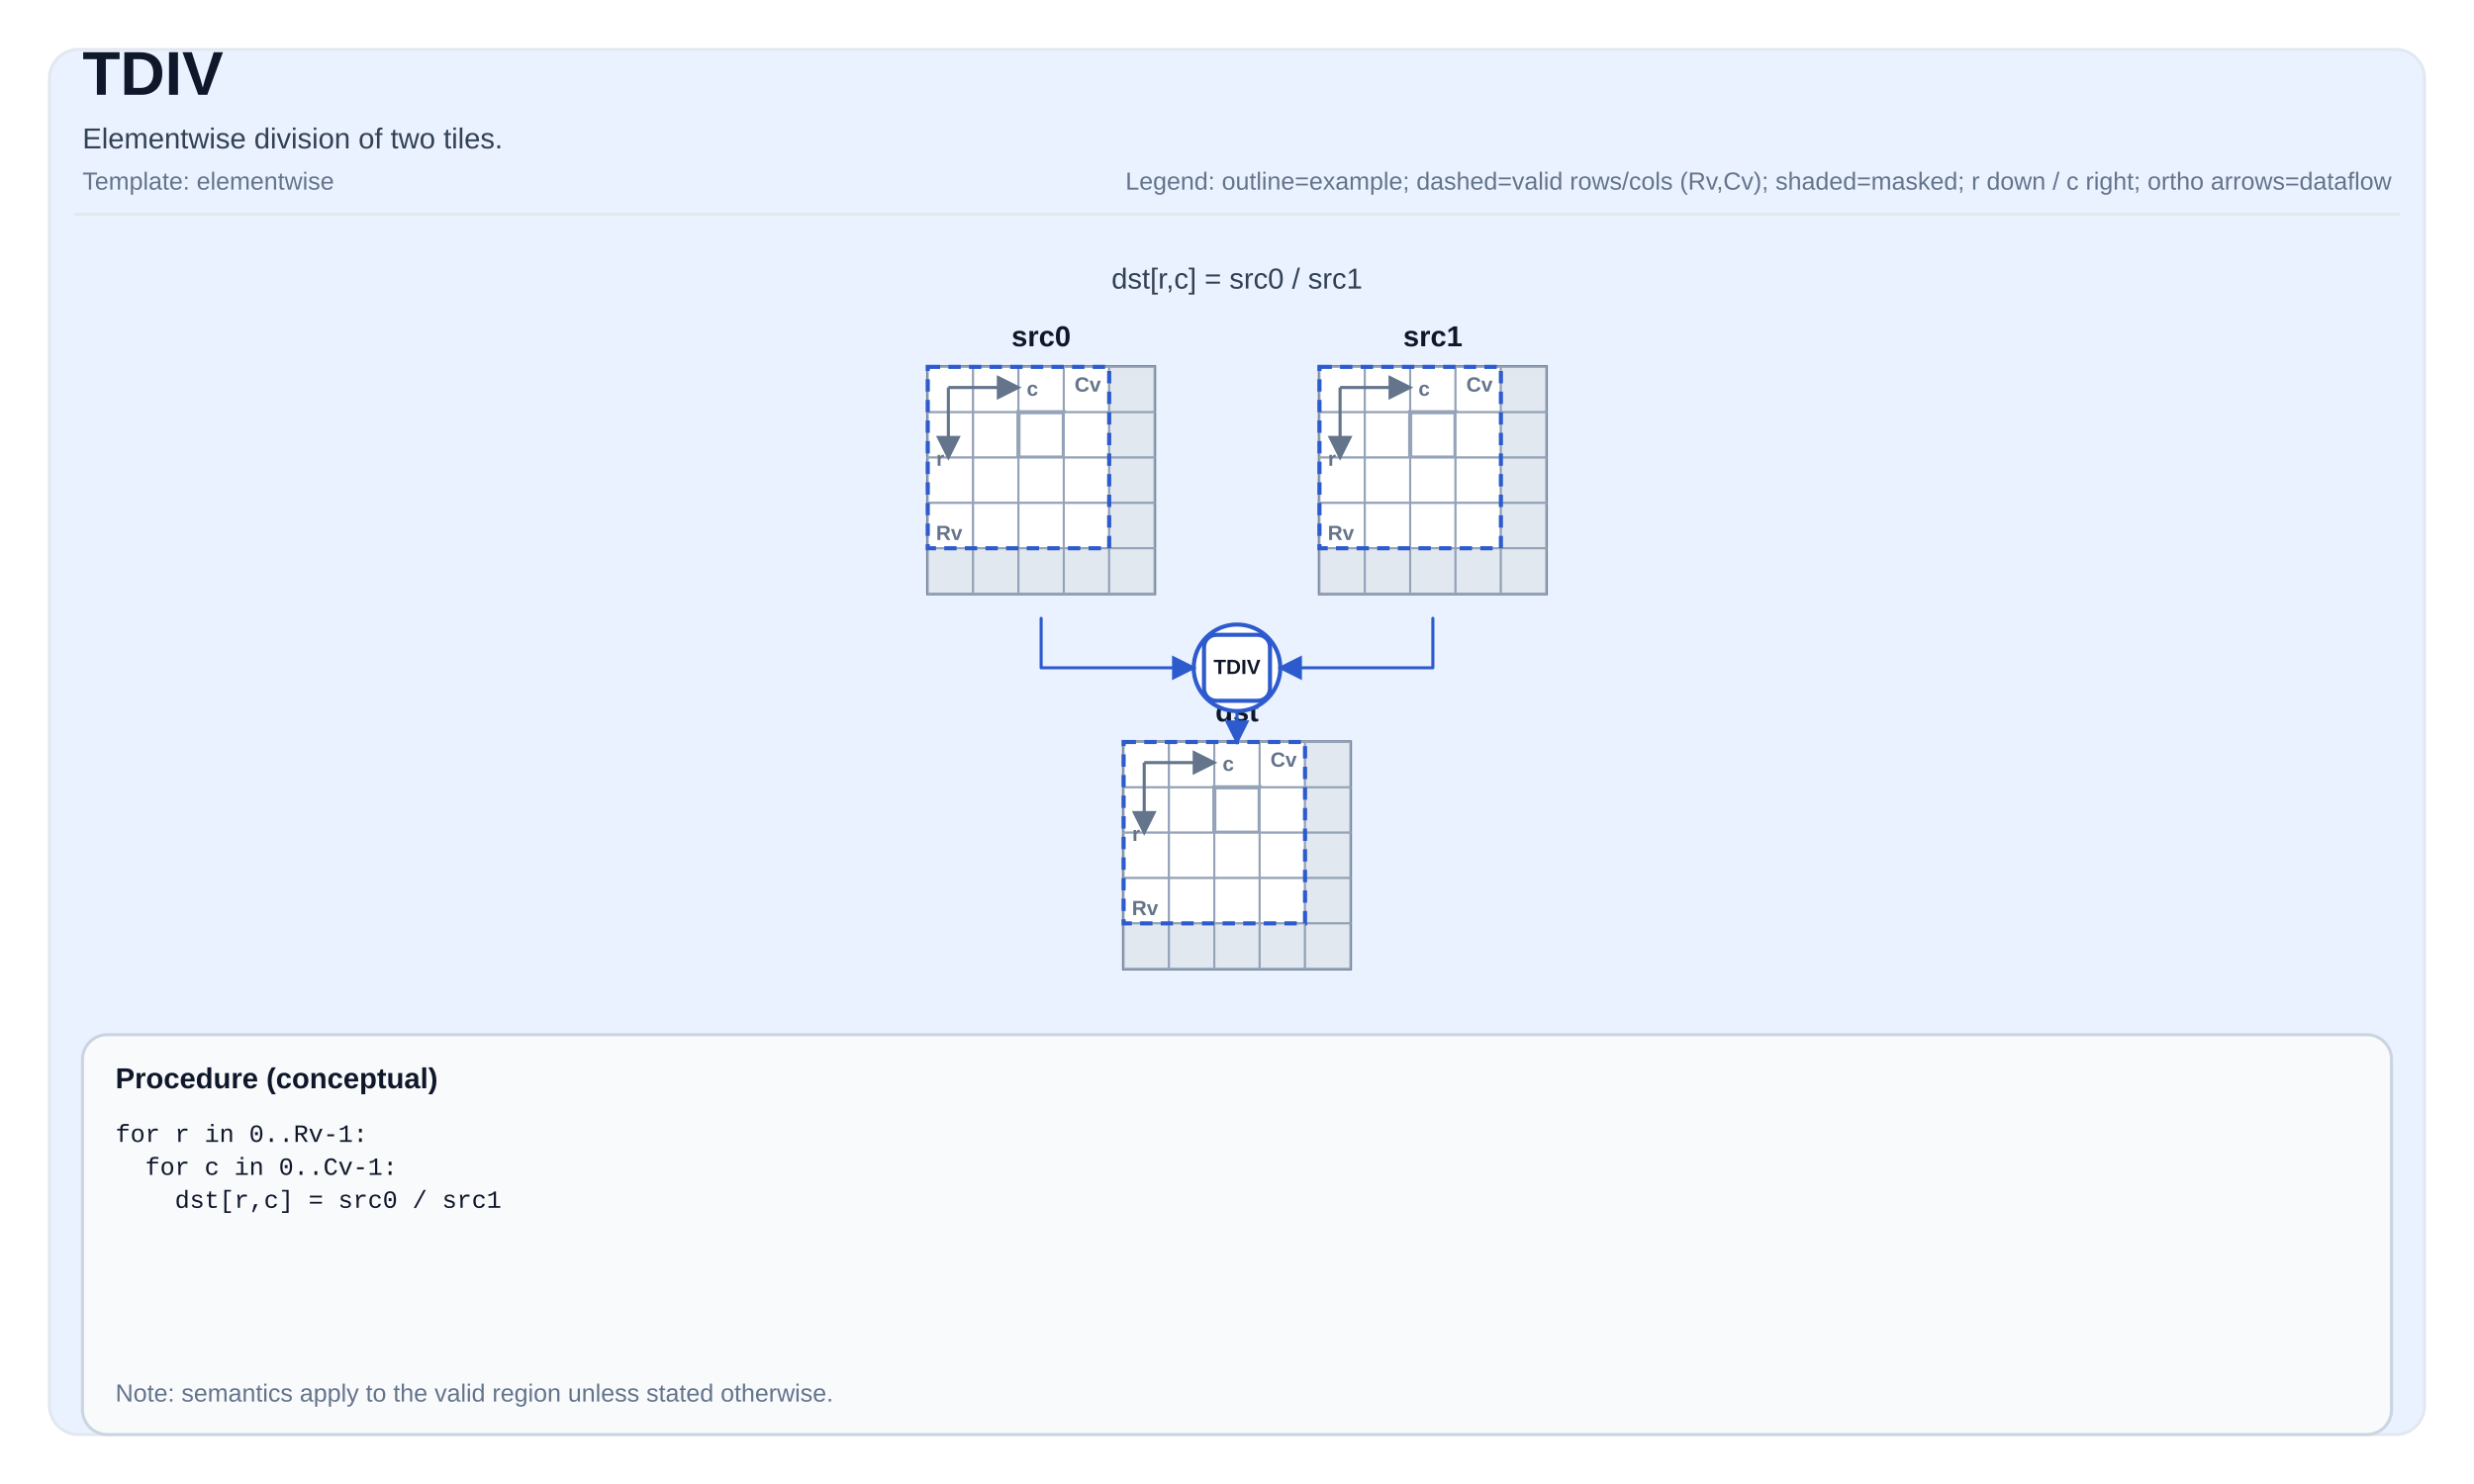
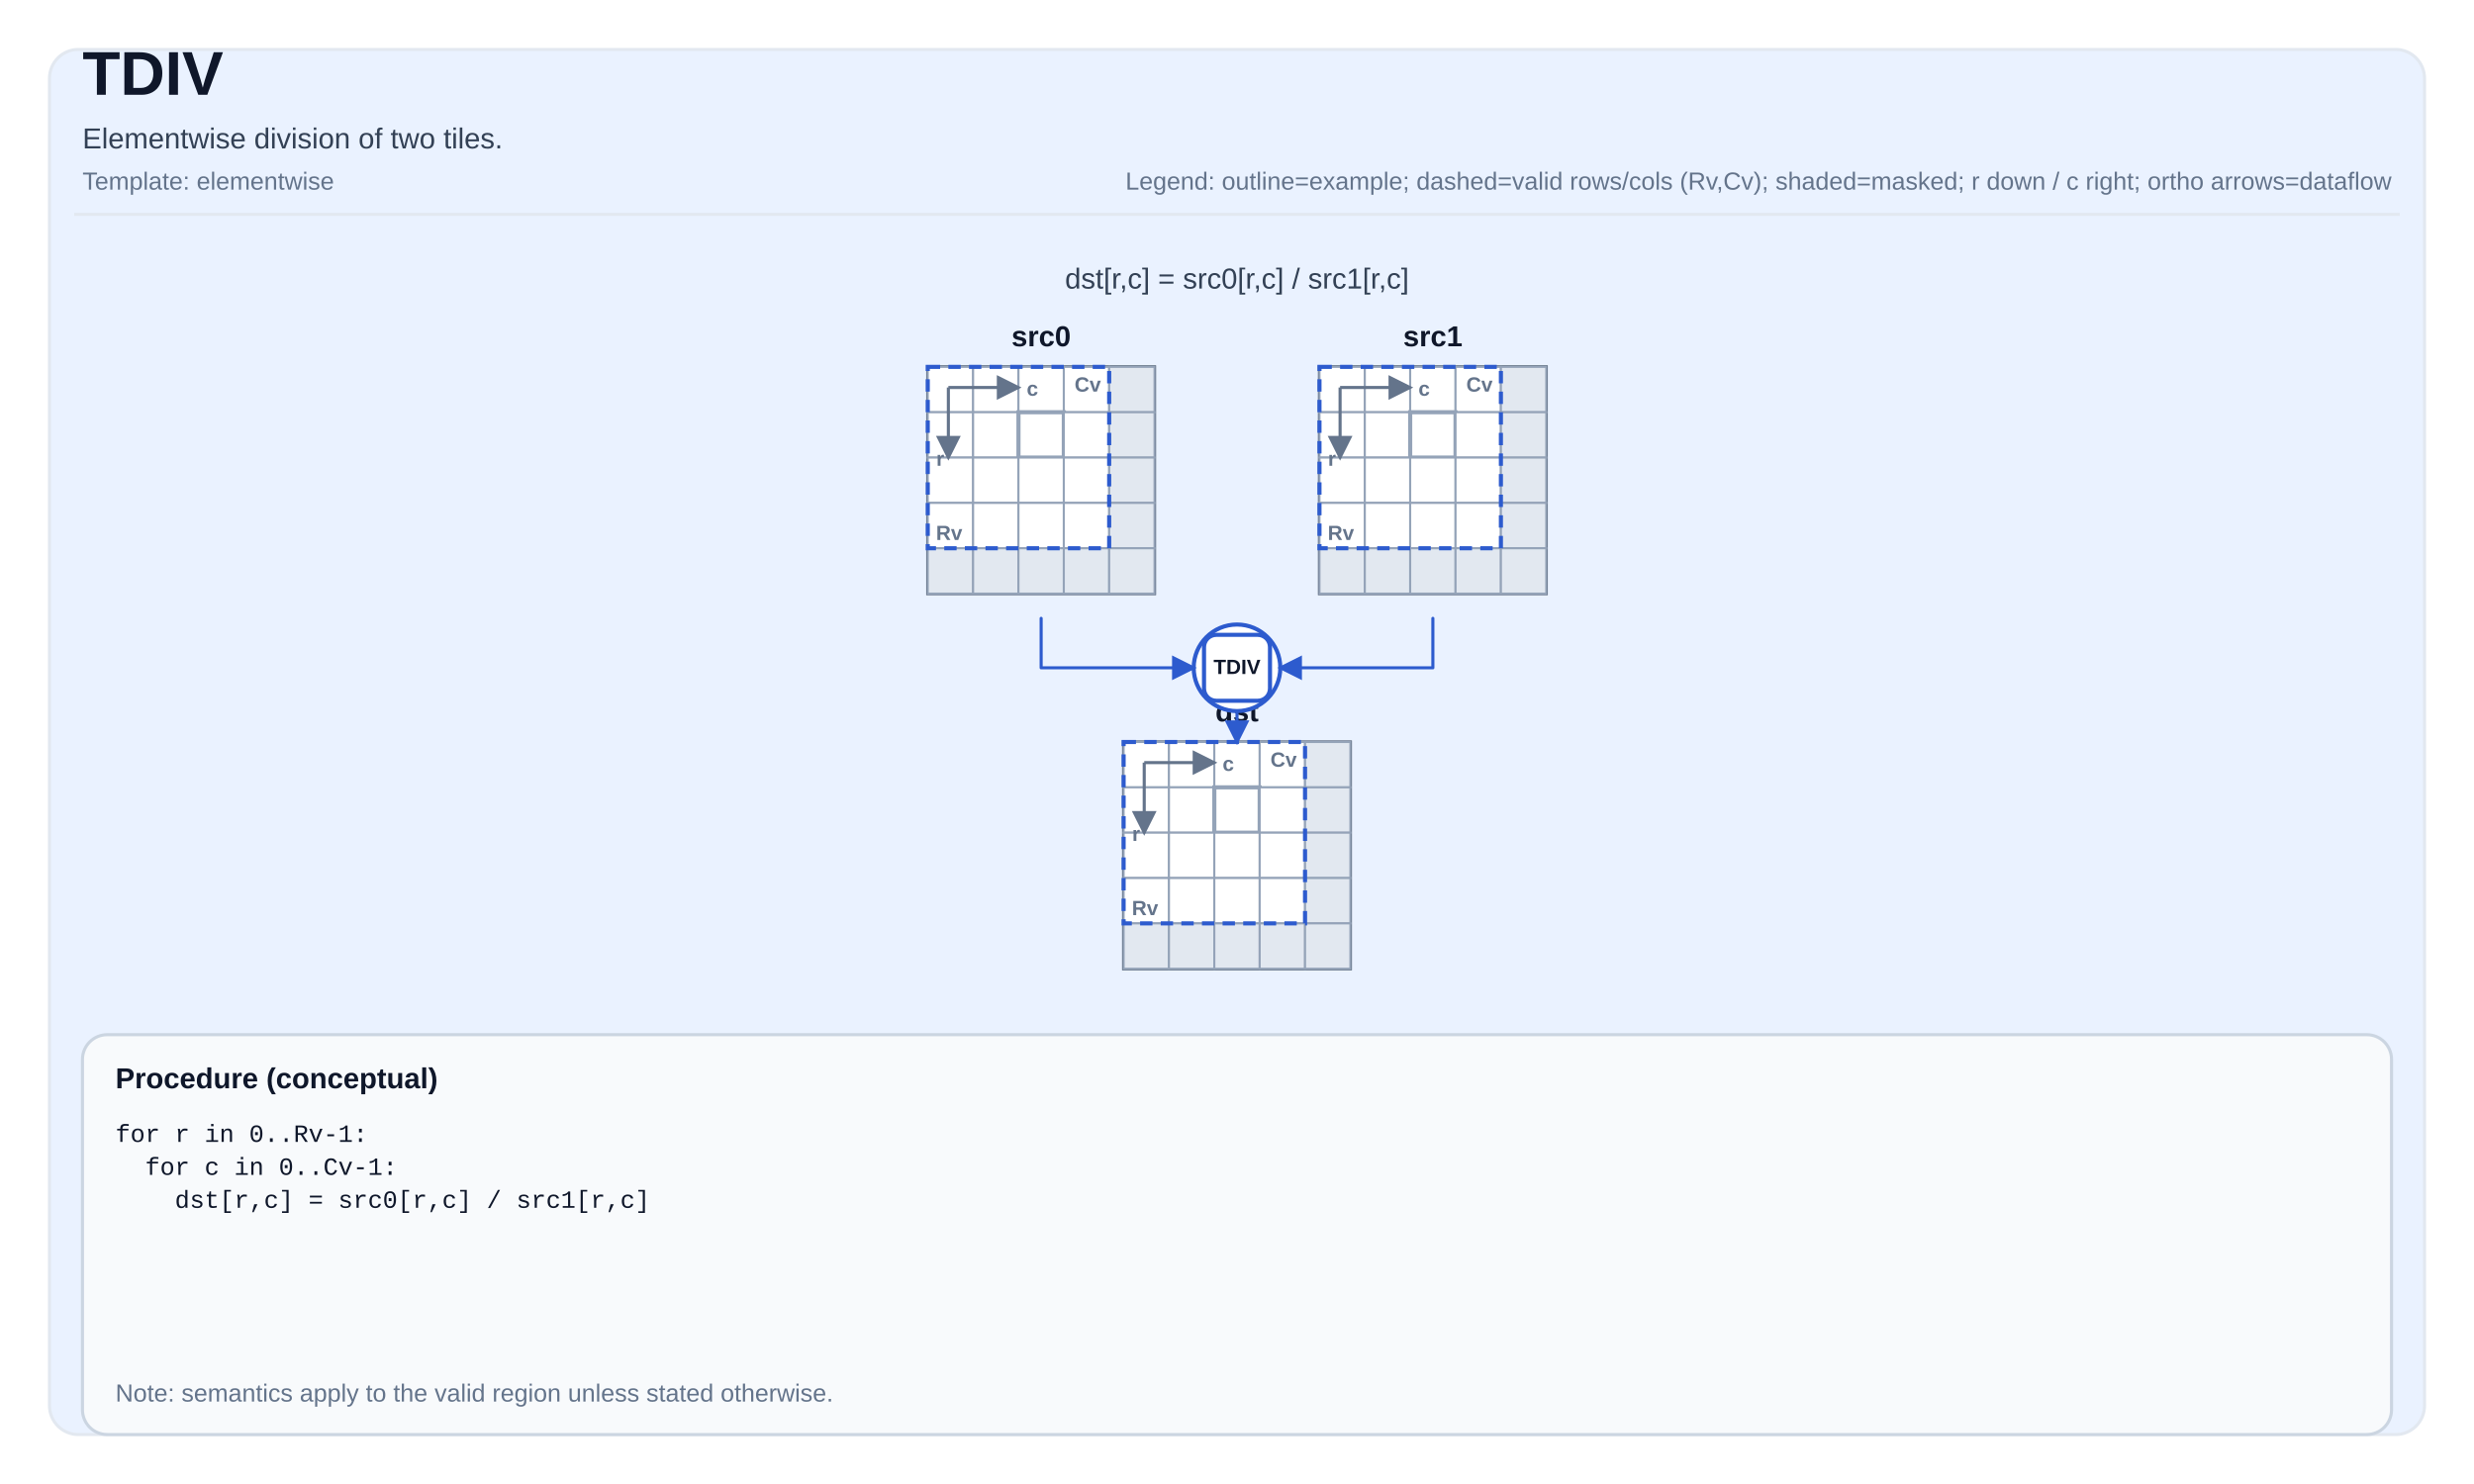
<svg xmlns="http://www.w3.org/2000/svg" width="1200" height="720" viewBox="0 0 1200 720" role="img" aria-label="TDIV tile operation diagram">
  <defs>
    <marker id="arrow" markerWidth="8" markerHeight="8" refX="7" refY="4" orient="auto">
      <path d="M0,0 L0,8 L8,4 z" fill="#2D5BCE" />
    </marker>
    <marker id="axisArrow" markerWidth="8" markerHeight="8" refX="7" refY="4" orient="auto">
      <path d="M0,0 L0,8 L8,4 z" fill="#64748b" />
    </marker>
  </defs>
  <style>
svg { font-family: Arial, Helvetica, sans-serif; }
.title { font-size: 30px; font-weight: 700; fill: #0f172a; }
.subtitle { font-size: 14px; fill: #334155; }
.meta { font-size: 12px; fill: #64748b; }
.frame { fill: white; }
.panel { fill: #EAF2FF; stroke: #e2e8f0; stroke-width: 1.5; rx: 14; }
.tileLabel { font-size: 14px; font-weight: 700; fill: #0f172a; }
.tileBorder { fill: none; stroke: #475569; stroke-width: 1.5; }
.cell { fill: #ffffff; stroke: #94a3b8; stroke-width: 1; }
.cellMasked { fill: #e2e8f0; }
.cellHL { stroke-width: 2; }
.cellText { font-family: ui-monospace, SFMono-Regular, Menlo, Monaco, Consolas, 'Liberation Mono', 'Courier New', monospace; font-size: 10px; fill: #0f172a; }
.arrow { stroke-width: 1.5; fill: none; stroke-linejoin: round; stroke-linecap: round; }
.axisLine { stroke: #64748b; stroke-width: 1.5; fill: none; }
.axisText { font-size: 10px; fill: #64748b; font-weight: 700; }
.opCircle { fill: #ffffff; stroke-width: 2; }
.opRect { fill: #ffffff; stroke-width: 2; }
.opText { font-size: 10px; font-weight: 800; fill: #0f172a; }
.procBox { fill: #f8fafc; stroke: #cbd5e1; stroke-width: 1.5; rx: 12; }
.procTitle { font-size: 14px; font-weight: 700; fill: #0f172a; }
.procText { font-family: ui-monospace, SFMono-Regular, Menlo, Monaco, Consolas, 'Liberation Mono', 'Courier New', monospace; font-size: 12px; fill: #0f172a; }
.smallLabel { font-size: 12px; fill: #334155; }
.scalarBox { fill: #ffffff; stroke: #cbd5e1; stroke-width: 1.5; }
.scalarValue { font-size: 16px; font-weight: 700; }
.validBox { fill: none; stroke-width: 2; stroke-dasharray: 6 4; }
</style>
  <rect x="0" y="0" width="1200" height="720" class="frame" />
  <rect x="24" y="24" width="1152" height="672" class="panel" />
  <text x="40" y="46" class="title">TDIV</text>
  <text x="40" y="72" class="subtitle">Elementwise division of two tiles.</text>
  <text x="40" y="92" class="meta">Template: elementwise</text>
  <text x="1160" y="92" class="meta" text-anchor="end">Legend: outline=example; dashed=valid rows/cols (Rv,Cv); shaded=masked; r down / c right; ortho arrows=dataflow</text>
  <line x1="36" y1="104" x2="1164" y2="104" stroke="#e2e8f0" stroke-width="1.5" />
-   <text x="600" y="140" class="subtitle" text-anchor="middle" fill="#2D5BCE">dst[r,c] = src0 / src1</text>
+   <text x="600" y="140" class="subtitle" text-anchor="middle" fill="#2D5BCE">dst[r,c] = src0[r,c] / src1[r,c]</text>
  <text x="505" y="168" class="tileLabel" text-anchor="middle">src0</text>
  <rect x="450" y="178" width="110" height="110" class="tileBorder" />
  <rect x="450" y="178" width="22" height="22" class="cell" />
  <rect x="472" y="178" width="22" height="22" class="cell" />
  <rect x="494" y="178" width="22" height="22" class="cell" />
  <rect x="516" y="178" width="22" height="22" class="cell" />
  <rect x="538" y="178" width="22" height="22" class="cell cellMasked" />
  <rect x="450" y="200" width="22" height="22" class="cell" />
  <rect x="472" y="200" width="22" height="22" class="cell" />
  <rect x="494" y="200" width="22" height="22" class="cell cellHL" stroke="#2D5BCE" />
  <rect x="516" y="200" width="22" height="22" class="cell" />
  <rect x="538" y="200" width="22" height="22" class="cell cellMasked" />
  <rect x="450" y="222" width="22" height="22" class="cell" />
  <rect x="472" y="222" width="22" height="22" class="cell" />
  <rect x="494" y="222" width="22" height="22" class="cell" />
  <rect x="516" y="222" width="22" height="22" class="cell" />
  <rect x="538" y="222" width="22" height="22" class="cell cellMasked" />
  <rect x="450" y="244" width="22" height="22" class="cell" />
  <rect x="472" y="244" width="22" height="22" class="cell" />
  <rect x="494" y="244" width="22" height="22" class="cell" />
  <rect x="516" y="244" width="22" height="22" class="cell" />
  <rect x="538" y="244" width="22" height="22" class="cell cellMasked" />
  <rect x="450" y="266" width="22" height="22" class="cell cellMasked" />
  <rect x="472" y="266" width="22" height="22" class="cell cellMasked" />
  <rect x="494" y="266" width="22" height="22" class="cell cellMasked" />
  <rect x="516" y="266" width="22" height="22" class="cell cellMasked" />
  <rect x="538" y="266" width="22" height="22" class="cell cellMasked" />
  <rect x="450" y="178" width="88" height="88" class="validBox" stroke="#2D5BCE" />
  <text x="454" y="262" class="axisText">Rv</text>
  <text x="534" y="190" class="axisText" text-anchor="end">Cv</text>
  <path d="M 460 188 L 494 188" class="axisLine" marker-end="url(#axisArrow)" />
  <path d="M 460 188 L 460 222" class="axisLine" marker-end="url(#axisArrow)" />
  <text x="498" y="192" class="axisText">c</text>
  <text x="458" y="226" class="axisText" text-anchor="end">r</text>
  <text x="695" y="168" class="tileLabel" text-anchor="middle">src1</text>
  <rect x="640" y="178" width="110" height="110" class="tileBorder" />
  <rect x="640" y="178" width="22" height="22" class="cell" />
  <rect x="662" y="178" width="22" height="22" class="cell" />
  <rect x="684" y="178" width="22" height="22" class="cell" />
  <rect x="706" y="178" width="22" height="22" class="cell" />
  <rect x="728" y="178" width="22" height="22" class="cell cellMasked" />
  <rect x="640" y="200" width="22" height="22" class="cell" />
  <rect x="662" y="200" width="22" height="22" class="cell" />
  <rect x="684" y="200" width="22" height="22" class="cell cellHL" stroke="#2D5BCE" />
  <rect x="706" y="200" width="22" height="22" class="cell" />
  <rect x="728" y="200" width="22" height="22" class="cell cellMasked" />
  <rect x="640" y="222" width="22" height="22" class="cell" />
  <rect x="662" y="222" width="22" height="22" class="cell" />
  <rect x="684" y="222" width="22" height="22" class="cell" />
  <rect x="706" y="222" width="22" height="22" class="cell" />
  <rect x="728" y="222" width="22" height="22" class="cell cellMasked" />
  <rect x="640" y="244" width="22" height="22" class="cell" />
  <rect x="662" y="244" width="22" height="22" class="cell" />
  <rect x="684" y="244" width="22" height="22" class="cell" />
  <rect x="706" y="244" width="22" height="22" class="cell" />
  <rect x="728" y="244" width="22" height="22" class="cell cellMasked" />
  <rect x="640" y="266" width="22" height="22" class="cell cellMasked" />
  <rect x="662" y="266" width="22" height="22" class="cell cellMasked" />
  <rect x="684" y="266" width="22" height="22" class="cell cellMasked" />
  <rect x="706" y="266" width="22" height="22" class="cell cellMasked" />
  <rect x="728" y="266" width="22" height="22" class="cell cellMasked" />
  <rect x="640" y="178" width="88" height="88" class="validBox" stroke="#2D5BCE" />
  <text x="644" y="262" class="axisText">Rv</text>
  <text x="724" y="190" class="axisText" text-anchor="end">Cv</text>
  <path d="M 650 188 L 684 188" class="axisLine" marker-end="url(#axisArrow)" />
  <path d="M 650 188 L 650 222" class="axisLine" marker-end="url(#axisArrow)" />
  <text x="688" y="192" class="axisText">c</text>
  <text x="648" y="226" class="axisText" text-anchor="end">r</text>
  <text x="600" y="350" class="tileLabel" text-anchor="middle">dst</text>
  <rect x="545" y="360" width="110" height="110" class="tileBorder" />
  <rect x="545" y="360" width="22" height="22" class="cell" />
  <rect x="567" y="360" width="22" height="22" class="cell" />
  <rect x="589" y="360" width="22" height="22" class="cell" />
  <rect x="611" y="360" width="22" height="22" class="cell" />
  <rect x="633" y="360" width="22" height="22" class="cell cellMasked" />
  <rect x="545" y="382" width="22" height="22" class="cell" />
  <rect x="567" y="382" width="22" height="22" class="cell" />
  <rect x="589" y="382" width="22" height="22" class="cell cellHL" stroke="#2D5BCE" />
  <rect x="611" y="382" width="22" height="22" class="cell" />
  <rect x="633" y="382" width="22" height="22" class="cell cellMasked" />
  <rect x="545" y="404" width="22" height="22" class="cell" />
  <rect x="567" y="404" width="22" height="22" class="cell" />
  <rect x="589" y="404" width="22" height="22" class="cell" />
  <rect x="611" y="404" width="22" height="22" class="cell" />
  <rect x="633" y="404" width="22" height="22" class="cell cellMasked" />
  <rect x="545" y="426" width="22" height="22" class="cell" />
  <rect x="567" y="426" width="22" height="22" class="cell" />
  <rect x="589" y="426" width="22" height="22" class="cell" />
  <rect x="611" y="426" width="22" height="22" class="cell" />
  <rect x="633" y="426" width="22" height="22" class="cell cellMasked" />
  <rect x="545" y="448" width="22" height="22" class="cell cellMasked" />
  <rect x="567" y="448" width="22" height="22" class="cell cellMasked" />
  <rect x="589" y="448" width="22" height="22" class="cell cellMasked" />
  <rect x="611" y="448" width="22" height="22" class="cell cellMasked" />
  <rect x="633" y="448" width="22" height="22" class="cell cellMasked" />
  <rect x="545" y="360" width="88" height="88" class="validBox" stroke="#2D5BCE" />
  <text x="549" y="444" class="axisText">Rv</text>
  <text x="629" y="372" class="axisText" text-anchor="end">Cv</text>
  <path d="M 555 370 L 589 370" class="axisLine" marker-end="url(#axisArrow)" />
  <path d="M 555 370 L 555 404" class="axisLine" marker-end="url(#axisArrow)" />
  <text x="593" y="374" class="axisText">c</text>
  <text x="553" y="408" class="axisText" text-anchor="end">r</text>
  <circle cx="600" cy="324" r="21" class="opCircle" stroke="#2D5BCE" />
  <rect x="584" y="308" width="32" height="32" rx="6" class="opRect" stroke="#2D5BCE" />
  <text x="600" y="327.0" class="opText" font-size="10px" text-anchor="middle">TDIV</text>
  <path d="M 505 300 L 505 324 L 579 324" class="arrow" stroke="#2D5BCE" marker-end="url(#arrow)" />
  <path d="M 695 300 L 695 324 L 621 324" class="arrow" stroke="#2D5BCE" marker-end="url(#arrow)" />
  <path d="M 600 345 L 600 360" class="arrow" stroke="#2D5BCE" marker-end="url(#arrow)" />
  <rect x="40" y="502" width="1120" height="194" class="procBox" />
  <text x="56" y="528" class="procTitle">Procedure (conceptual)</text>
  <text x="56" y="554" class="procText" xml:space="preserve">
    <tspan x="56" dy="0">for r in 0..Rv-1:</tspan>
    <tspan x="56" dy="16">  for c in 0..Cv-1:</tspan>
-     <tspan x="56" dy="16">    dst[r,c] = src0 / src1</tspan>
+     <tspan x="56" dy="16">    dst[r,c] = src0[r,c] / src1[r,c]</tspan>
  </text>
  <text x="56" y="680" class="meta">Note: semantics apply to the valid region unless stated otherwise.</text>
</svg>
